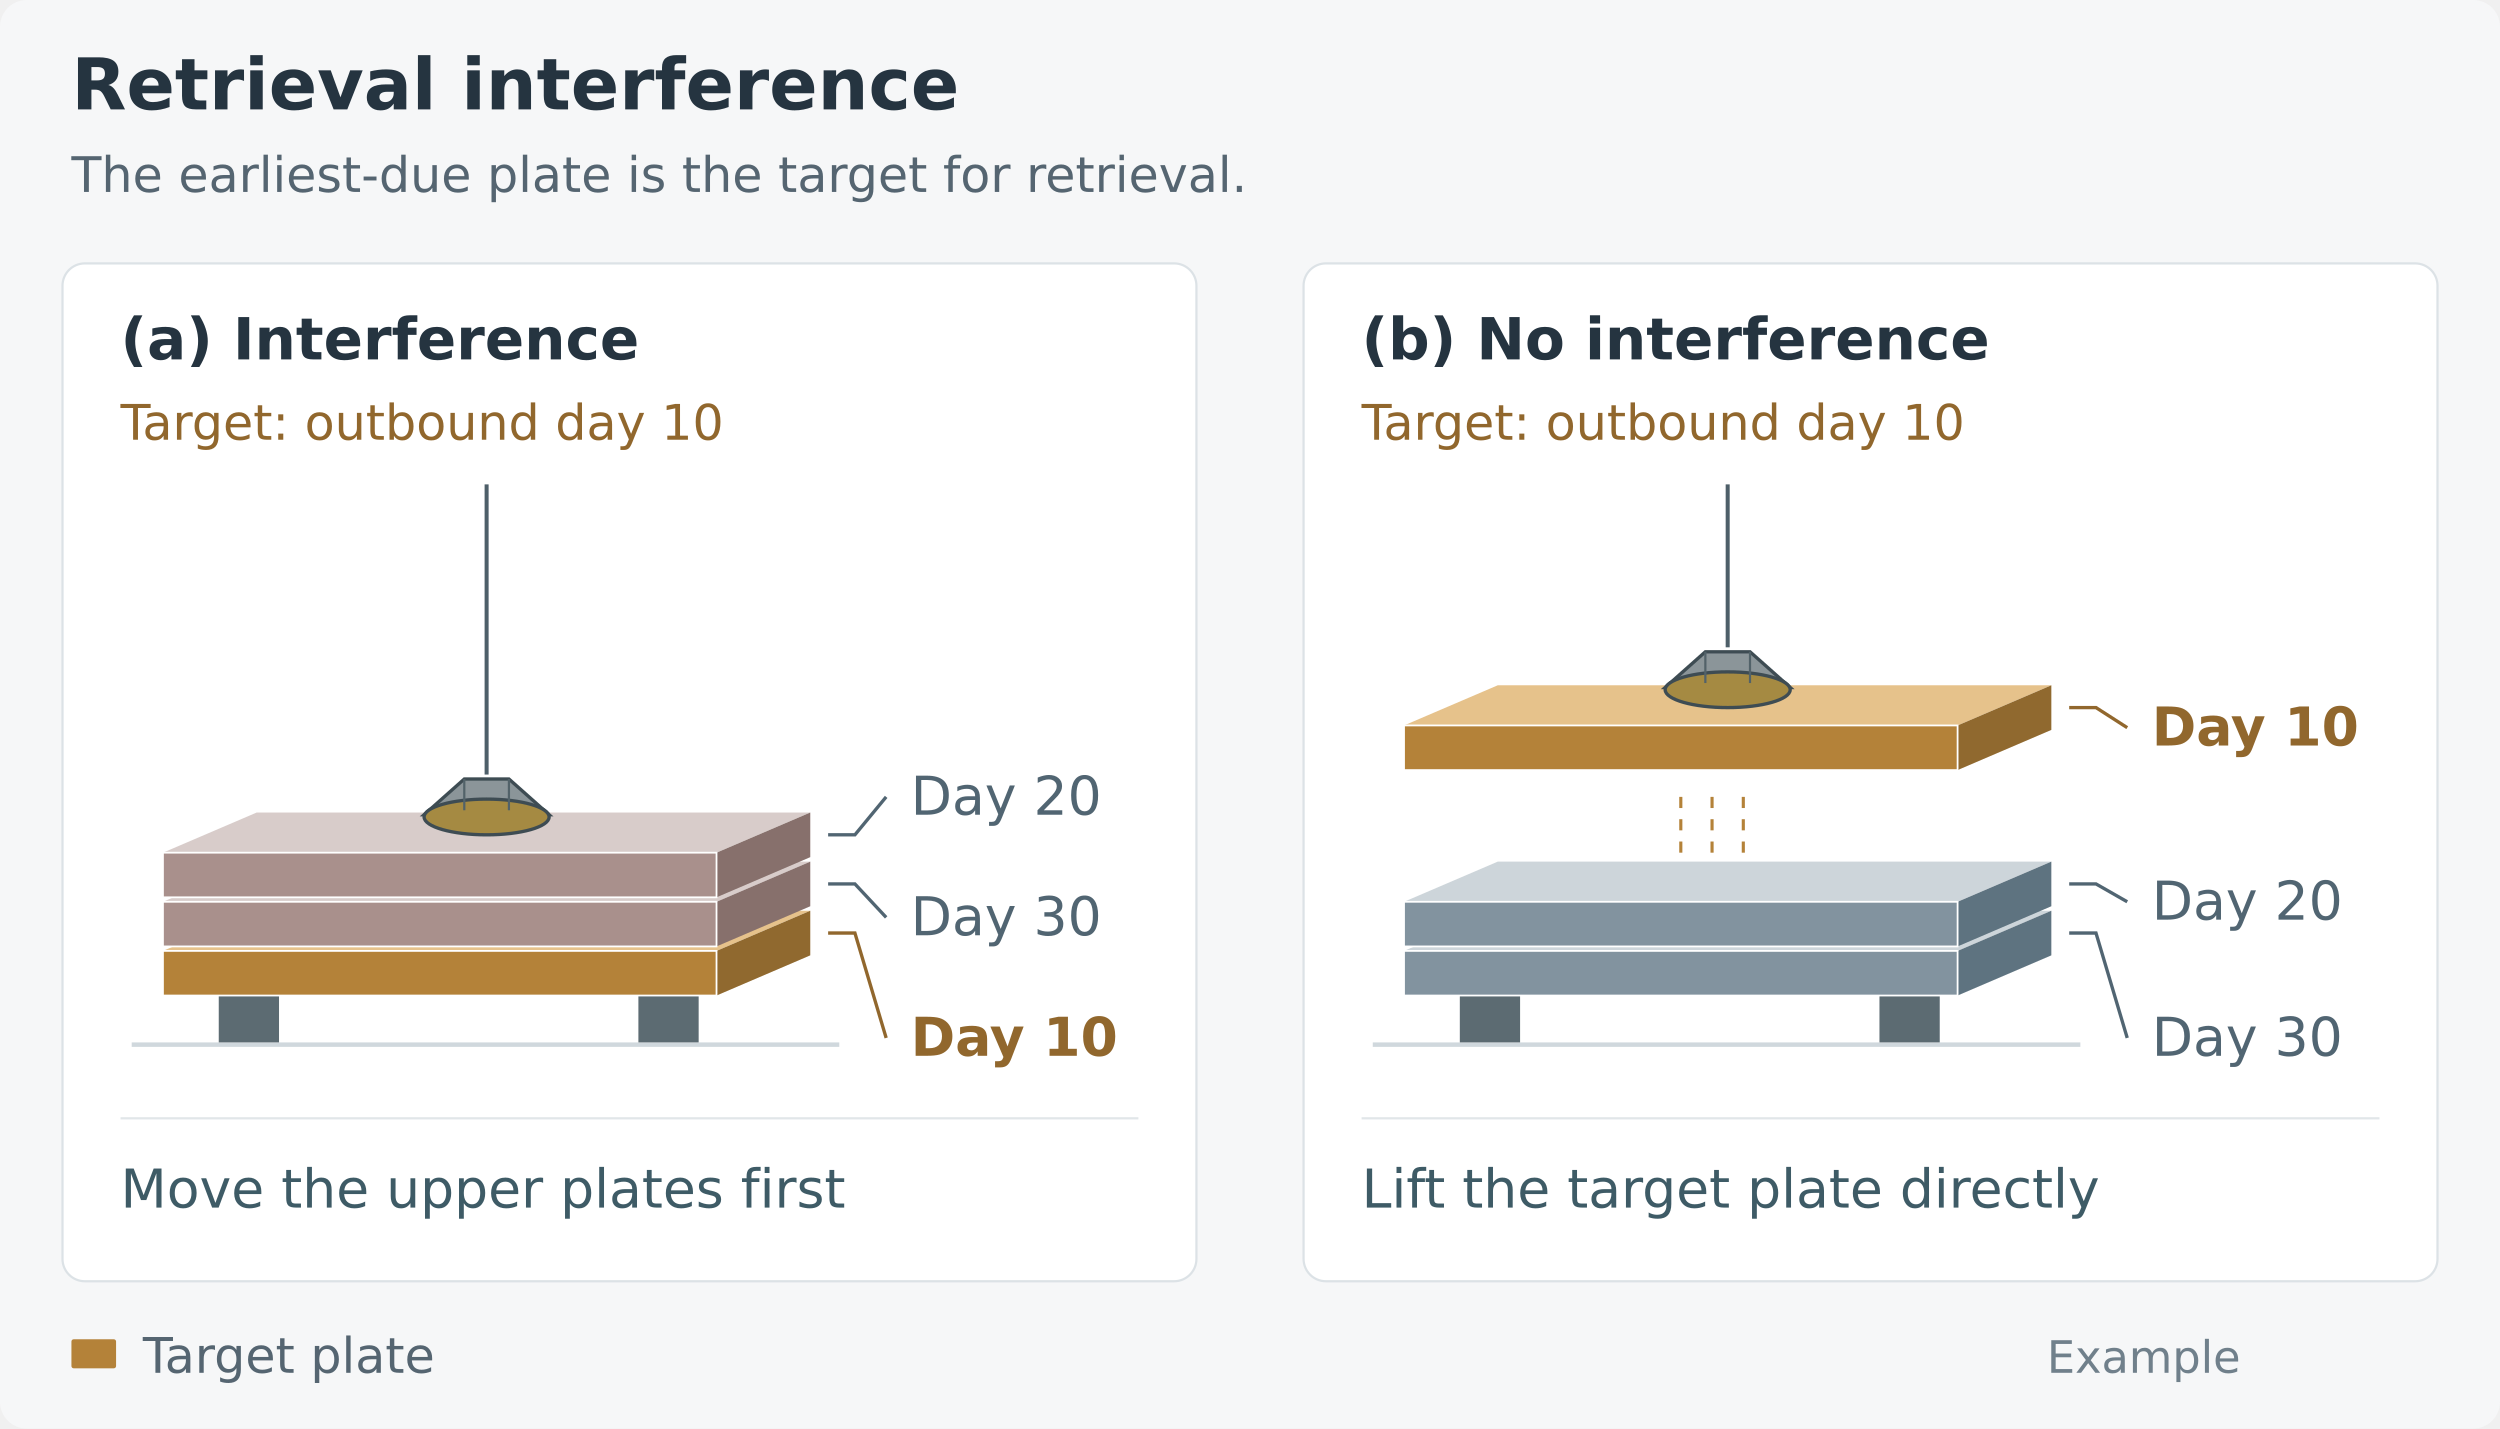
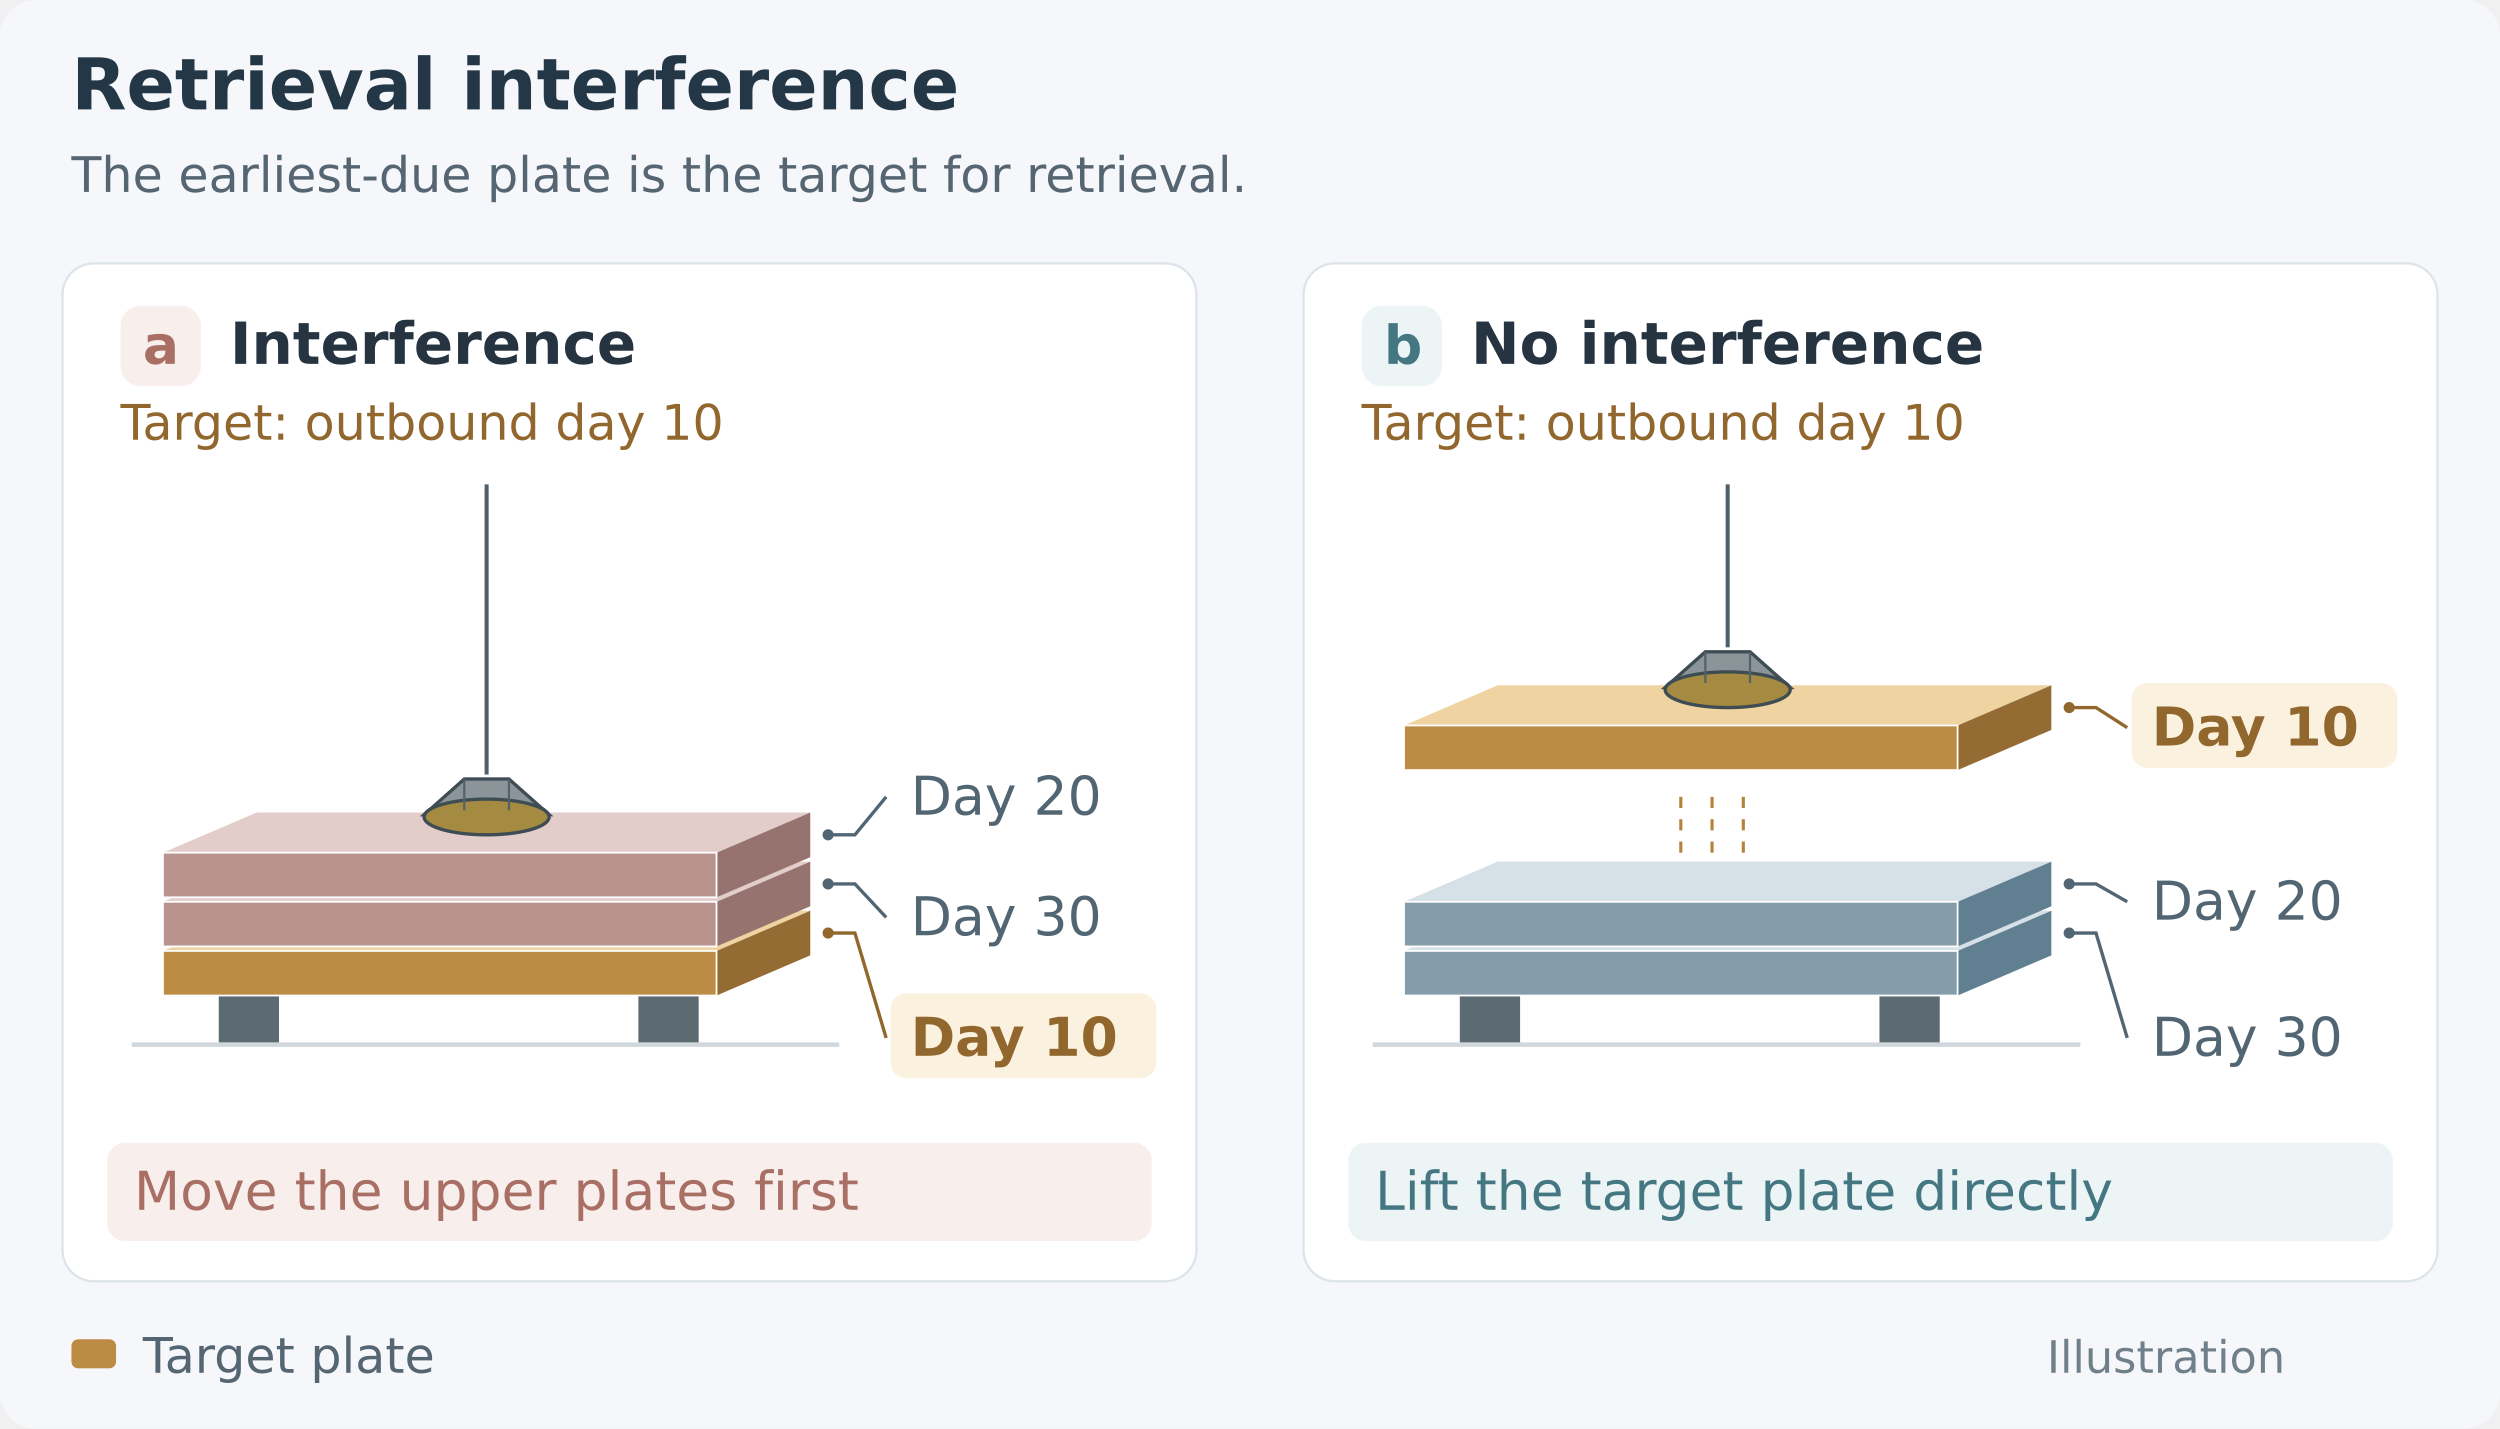
<svg xmlns="http://www.w3.org/2000/svg" width="1120" height="640" viewBox="0 0 1120 640" role="img" aria-labelledby="title desc">
-   <rect width="1120" height="640" rx="12" fill="#f6f7f8" />
+   <rect width="1120" height="640" rx="16" fill="#f5f7fa" />
  <g font-family="DejaVu Sans, Arial, sans-serif">
-     <text x="32" y="49" font-size="32" font-weight="600" fill="#253440">Retrieval interference</text>
+     <text x="32" y="49" font-size="32" font-weight="600" fill="#243747">Retrieval interference</text>
    <text x="32" y="86" font-size="22" fill="#556571">The earliest-due plate is the target for retrieval.</text>
    <g transform="translate(28 118)">
-       <rect width="508" height="456" rx="10" fill="#ffffff" stroke="#dce2e6" />
-       <text x="26" y="43" font-size="26" fill="#253440" font-weight="600">(a) Interference</text>
+       <rect width="508" height="456" rx="14" fill="#ffffff" stroke="#dce3e9" />
+       <rect x="26" y="19" width="36" height="36" rx="9" fill="#f8efed" />
+       <text x="36" y="45" font-size="24" fill="#a96f65" font-weight="600">a</text>
+       <text x="75" y="45" font-size="26" fill="#253440" font-weight="600">Interference</text>
      <text x="26" y="79" font-size="22" fill="#91672d" font-weight="400">Target: outbound day 10</text>
      <path d="M31 350H348" stroke="#d0d8dd" stroke-width="2" />
      <rect x="70" y="328" width="27" height="21" fill="#5c6b72" />
      <rect x="258" y="328" width="27" height="21" fill="#5c6b72" />
-       <path d="M45 308l42 -18h248l-42 18z" fill="#e6c28b" />
-       <path d="M293 308l42 -18v20l-42 18z" fill="#90692f" />
-       <path d="M45 308h248v20H45z" fill="#b48239" stroke="#ffffff" stroke-width=".8" />
-       <path d="M45 286l42 -18h248l-42 18z" fill="#d8ccca" />
-       <path d="M293 286l42 -18v20l-42 18z" fill="#87706c" />
-       <path d="M45 286h248v20H45z" fill="#a9908c" stroke="#ffffff" stroke-width=".8" />
-       <path d="M45 264l42 -18h248l-42 18z" fill="#d8ccca" />
-       <path d="M293 264l42 -18v20l-42 18z" fill="#87706c" />
-       <path d="M45 264h248v20H45z" fill="#a9908c" stroke="#ffffff" stroke-width=".8" />
+       <path d="M45 308l42 -18h248l-42 18z" fill="#efd3a1" />
+       <path d="M293 308l42 -18v20l-42 18z" fill="#946b32" />
+       <path d="M45 308h248v20H45z" fill="#bc8c45" stroke="#ffffff" stroke-width=".8" />
+       <path d="M45 286l42 -18h248l-42 18z" fill="#e3cdca" />
+       <path d="M293 286l42 -18v20l-42 18z" fill="#96736e" />
+       <path d="M45 286h248v20H45z" fill="#b9938e" stroke="#ffffff" stroke-width=".8" />
+       <path d="M45 264l42 -18h248l-42 18z" fill="#e3cdca" />
+       <path d="M293 264l42 -18v20l-42 18z" fill="#96736e" />
+       <path d="M45 264h248v20H45z" fill="#b9938e" stroke="#ffffff" stroke-width=".8" />
      <path d="M190 99V229" stroke="#4e5f69" stroke-width="1.8" />
      <path d="M180 231L162 247H218L200 231Z" fill="#8b9599" stroke="#3e4c53" stroke-width="1.5" />
      <ellipse cx="190" cy="248" rx="28" ry="8" fill="#a58a42" stroke="#3e4c53" stroke-width="1.5" />
      <path d="M180 231V245M200 231V245" stroke="#526269" />
      <path d="M343 256H355L369 239" fill="none" stroke="#516572" stroke-width="1.5" />
+       <circle cx="343" cy="256" r="2.5" fill="#516572" />
      <text x="380" y="247" font-size="24" fill="#516572" font-weight="400">Day 20</text>
      <path d="M343 278H355L369 293" fill="none" stroke="#516572" stroke-width="1.5" />
+       <circle cx="343" cy="278" r="2.5" fill="#516572" />
      <text x="380" y="301" font-size="24" fill="#516572" font-weight="400">Day 30</text>
      <path d="M343 300H355L369 347" fill="none" stroke="#91672d" stroke-width="1.5" />
+       <circle cx="343" cy="300" r="2.5" fill="#91672d" />
+       <rect x="371" y="327" width="119" height="38" rx="7" fill="#fbf1df" />
      <text x="380" y="355" font-size="24" fill="#91672d" font-weight="600">Day 10</text>
-       <line x1="26" y1="383" x2="482" y2="383" stroke="#e1e6e9" />
-       <text x="26" y="423" font-size="24" fill="#3e5b66" font-weight="400">Move the upper plates first</text>
+       <rect x="20" y="394" width="468" height="44" rx="8" fill="#f8efed" />
+       <text x="32" y="424" font-size="24" fill="#a96f65" font-weight="400">Move the upper plates first</text>
    </g>
    <g transform="translate(584 118)">
-       <rect width="508" height="456" rx="10" fill="#ffffff" stroke="#dce2e6" />
-       <text x="26" y="43" font-size="26" fill="#253440" font-weight="600">(b) No interference</text>
+       <rect width="508" height="456" rx="14" fill="#ffffff" stroke="#dce3e9" />
+       <rect x="26" y="19" width="36" height="36" rx="9" fill="#edf4f5" />
+       <text x="36" y="45" font-size="24" fill="#457783" font-weight="600">b</text>
+       <text x="75" y="45" font-size="26" fill="#253440" font-weight="600">No interference</text>
      <text x="26" y="79" font-size="22" fill="#91672d" font-weight="400">Target: outbound day 10</text>
      <path d="M31 350H348" stroke="#d0d8dd" stroke-width="2" />
      <rect x="70" y="328" width="27" height="21" fill="#5c6b72" />
      <rect x="258" y="328" width="27" height="21" fill="#5c6b72" />
-       <path d="M45 308l42 -18h248l-42 18z" fill="#cdd5da" />
-       <path d="M293 308l42 -18v20l-42 18z" fill="#5e7380" />
-       <path d="M45 308h248v20H45z" fill="#82939f" stroke="#ffffff" stroke-width=".8" />
-       <path d="M45 286l42 -18h248l-42 18z" fill="#cdd5da" />
-       <path d="M293 286l42 -18v20l-42 18z" fill="#5e7380" />
-       <path d="M45 286h248v20H45z" fill="#82939f" stroke="#ffffff" stroke-width=".8" />
-       <path d="M45 207l42 -18h248l-42 18z" fill="#e6c28b" />
-       <path d="M293 207l42 -18v20l-42 18z" fill="#90692f" />
-       <path d="M45 207h248v20H45z" fill="#b48239" stroke="#ffffff" stroke-width=".8" />
+       <path d="M45 308l42 -18h248l-42 18z" fill="#d6e0e7" />
+       <path d="M293 308l42 -18v20l-42 18z" fill="#607f91" />
+       <path d="M45 308h248v20H45z" fill="#859caa" stroke="#ffffff" stroke-width=".8" />
+       <path d="M45 286l42 -18h248l-42 18z" fill="#d6e0e7" />
+       <path d="M293 286l42 -18v20l-42 18z" fill="#607f91" />
+       <path d="M45 286h248v20H45z" fill="#859caa" stroke="#ffffff" stroke-width=".8" />
+       <path d="M45 207l42 -18h248l-42 18z" fill="#efd3a1" />
+       <path d="M293 207l42 -18v20l-42 18z" fill="#946b32" />
+       <path d="M45 207h248v20H45z" fill="#bc8c45" stroke="#ffffff" stroke-width=".8" />
      <path d="M190 99V172" stroke="#4e5f69" stroke-width="1.8" />
      <path d="M180 174L162 190H218L200 174Z" fill="#8b9599" stroke="#3e4c53" stroke-width="1.5" />
      <ellipse cx="190" cy="191" rx="28" ry="8" fill="#a58a42" stroke="#3e4c53" stroke-width="1.5" />
      <path d="M180 174V188M200 174V188" stroke="#526269" />
      <path d="M343 199H355L369 208" fill="none" stroke="#91672d" stroke-width="1.5" />
+       <circle cx="343" cy="199" r="2.5" fill="#91672d" />
+       <rect x="371" y="188" width="119" height="38" rx="7" fill="#fbf1df" />
      <text x="380" y="216" font-size="24" fill="#91672d" font-weight="600">Day 10</text>
      <path d="M343 278H355L369 286" fill="none" stroke="#516572" stroke-width="1.5" />
+       <circle cx="343" cy="278" r="2.5" fill="#516572" />
      <text x="380" y="294" font-size="24" fill="#516572" font-weight="400">Day 20</text>
      <path d="M343 300H355L369 347" fill="none" stroke="#516572" stroke-width="1.5" />
+       <circle cx="343" cy="300" r="2.5" fill="#516572" />
      <text x="380" y="355" font-size="24" fill="#516572" font-weight="400">Day 30</text>
      <path d="M169 239V267M183 239V267M197 239V267" stroke="#b48239" stroke-width="1.4" stroke-dasharray="5 5" />
-       <line x1="26" y1="383" x2="482" y2="383" stroke="#e1e6e9" />
-       <text x="26" y="423" font-size="24" fill="#3e5b66" font-weight="400">Lift the target plate directly</text>
+       <rect x="20" y="394" width="468" height="44" rx="8" fill="#edf4f5" />
+       <text x="32" y="424" font-size="24" fill="#457783" font-weight="400">Lift the target plate directly</text>
    </g>
-     <rect x="32" y="600" width="20" height="13" rx="1" fill="#b48239" />
+     <rect x="32" y="600" width="20" height="13" rx="3" fill="#bc8c45" />
    <text x="64" y="615" font-size="22" fill="#556571" font-weight="400">Target plate</text>
-     <text x="917" y="615" font-size="20" fill="#70808b" font-weight="400">Example</text>
+     <text x="917" y="615" font-size="20" fill="#70808b" font-weight="400">Illustration</text>
  </g>
</svg>
